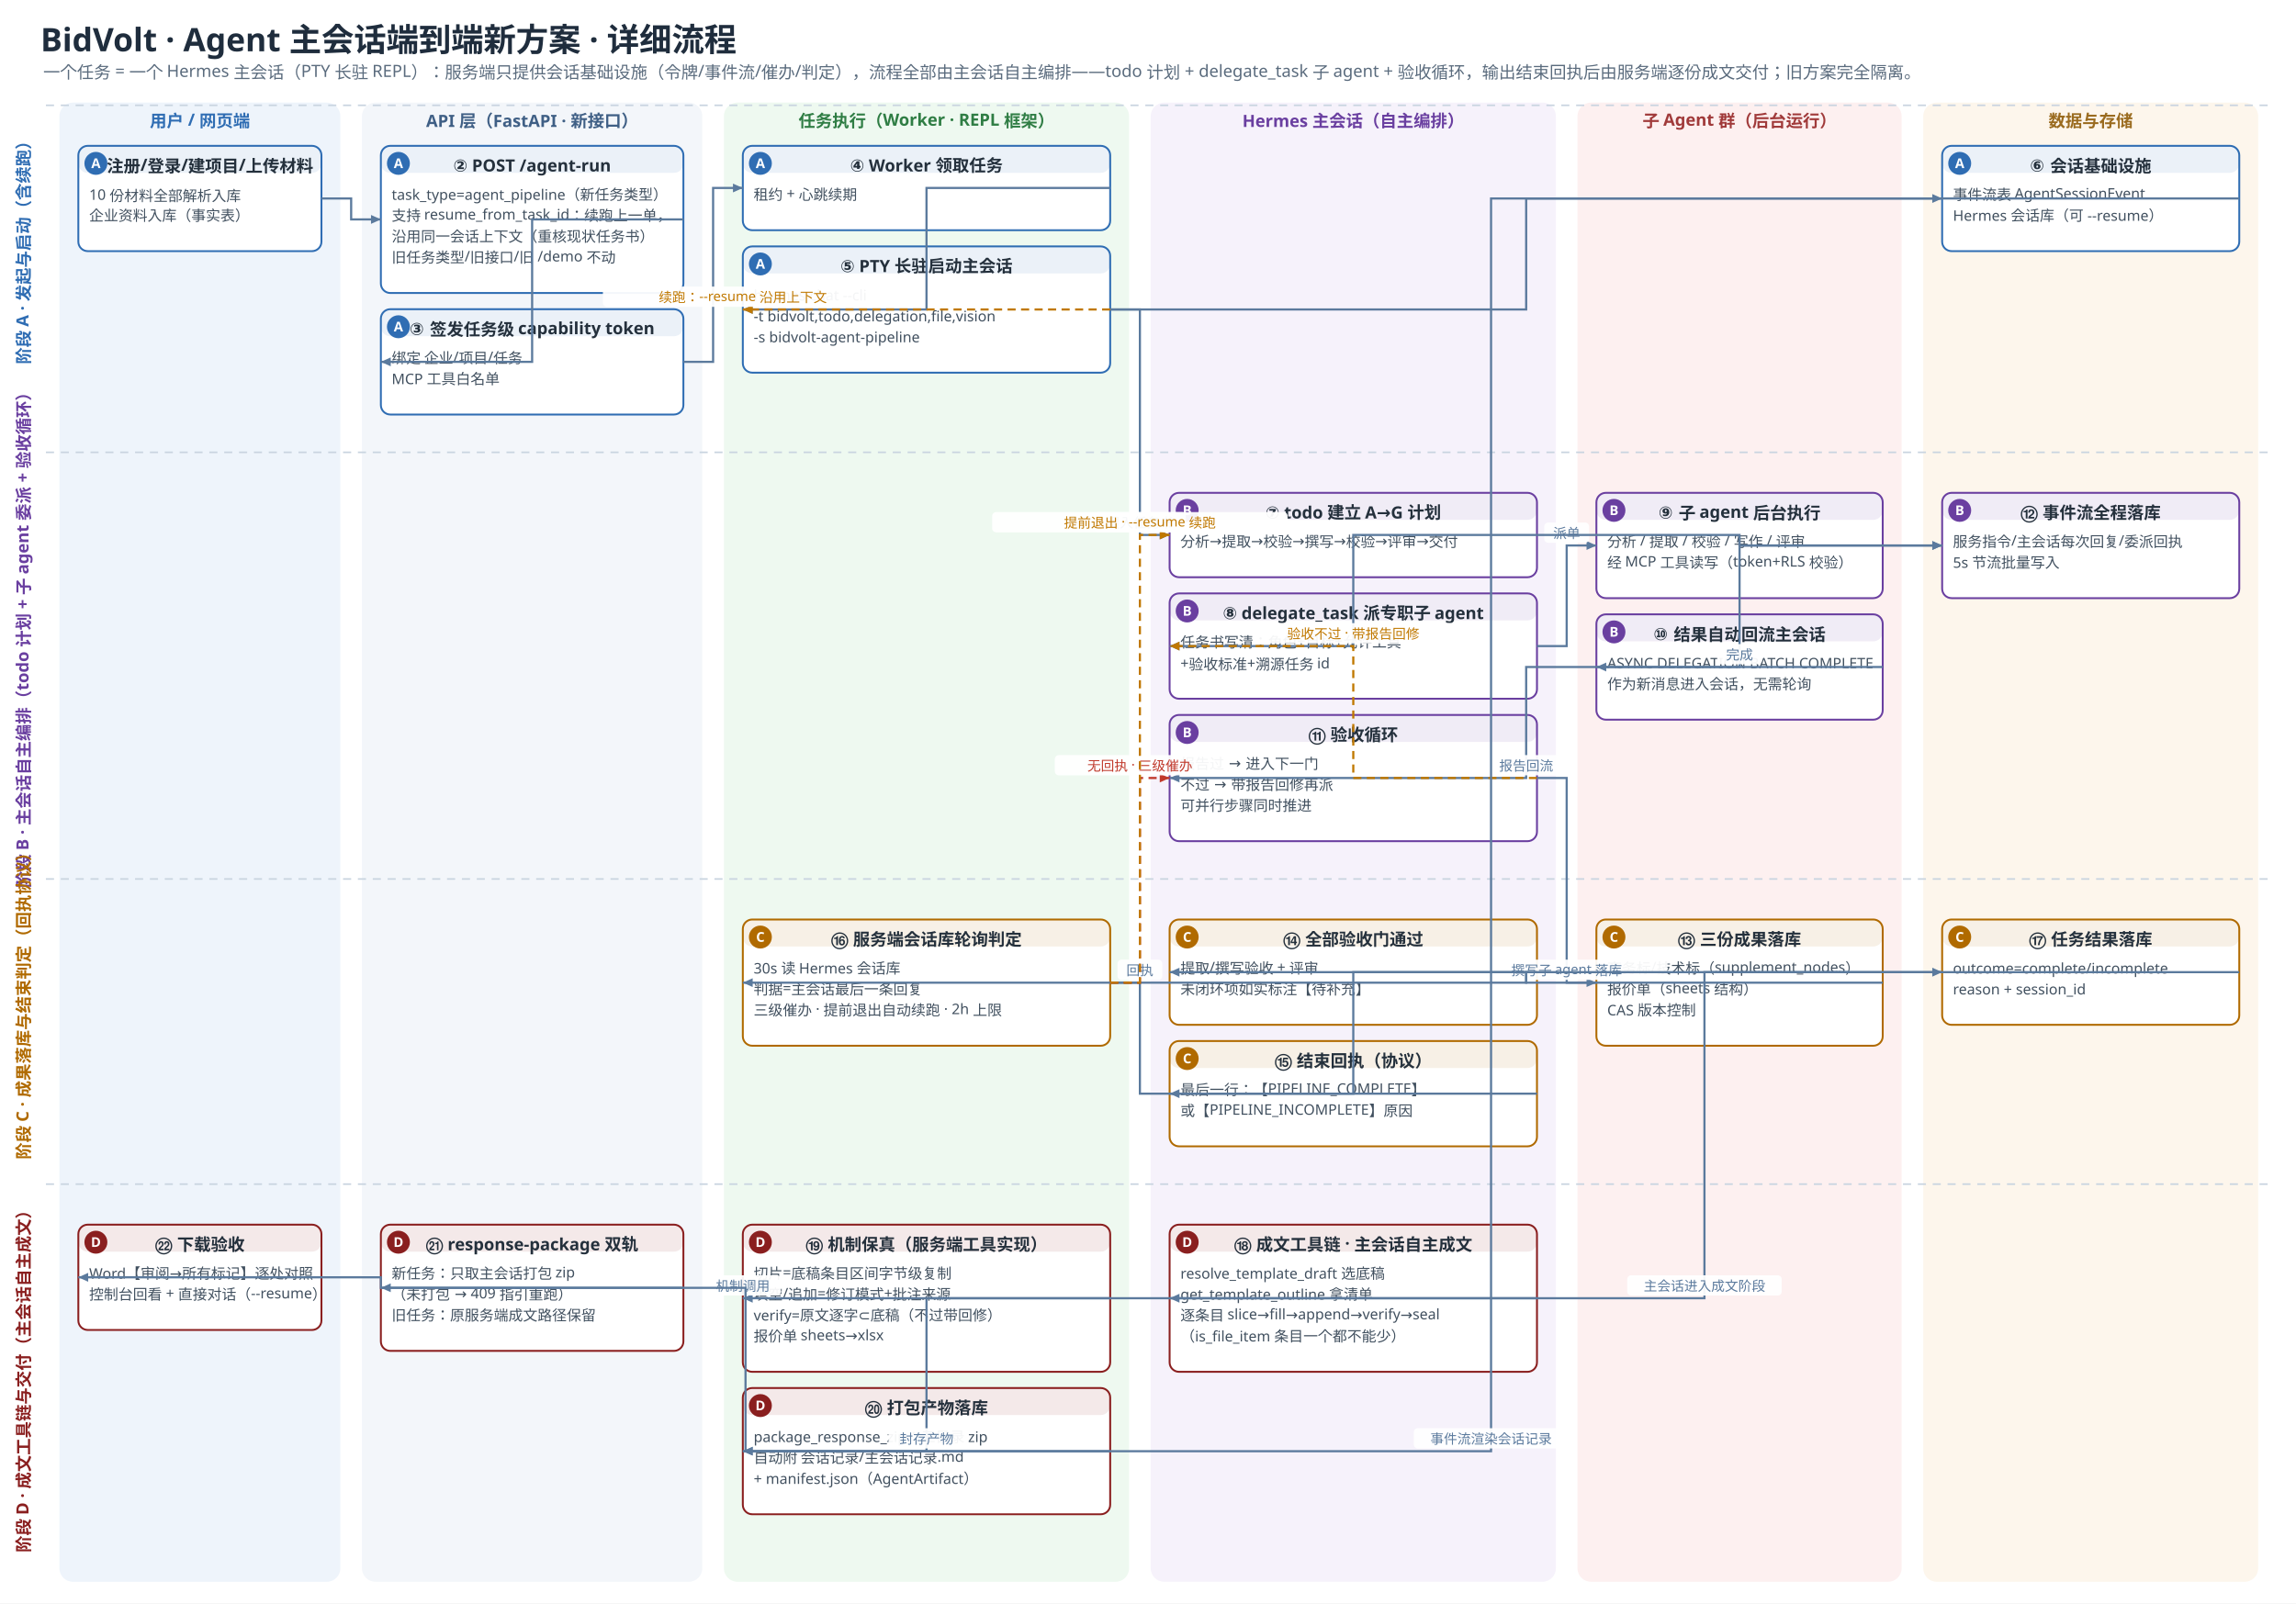
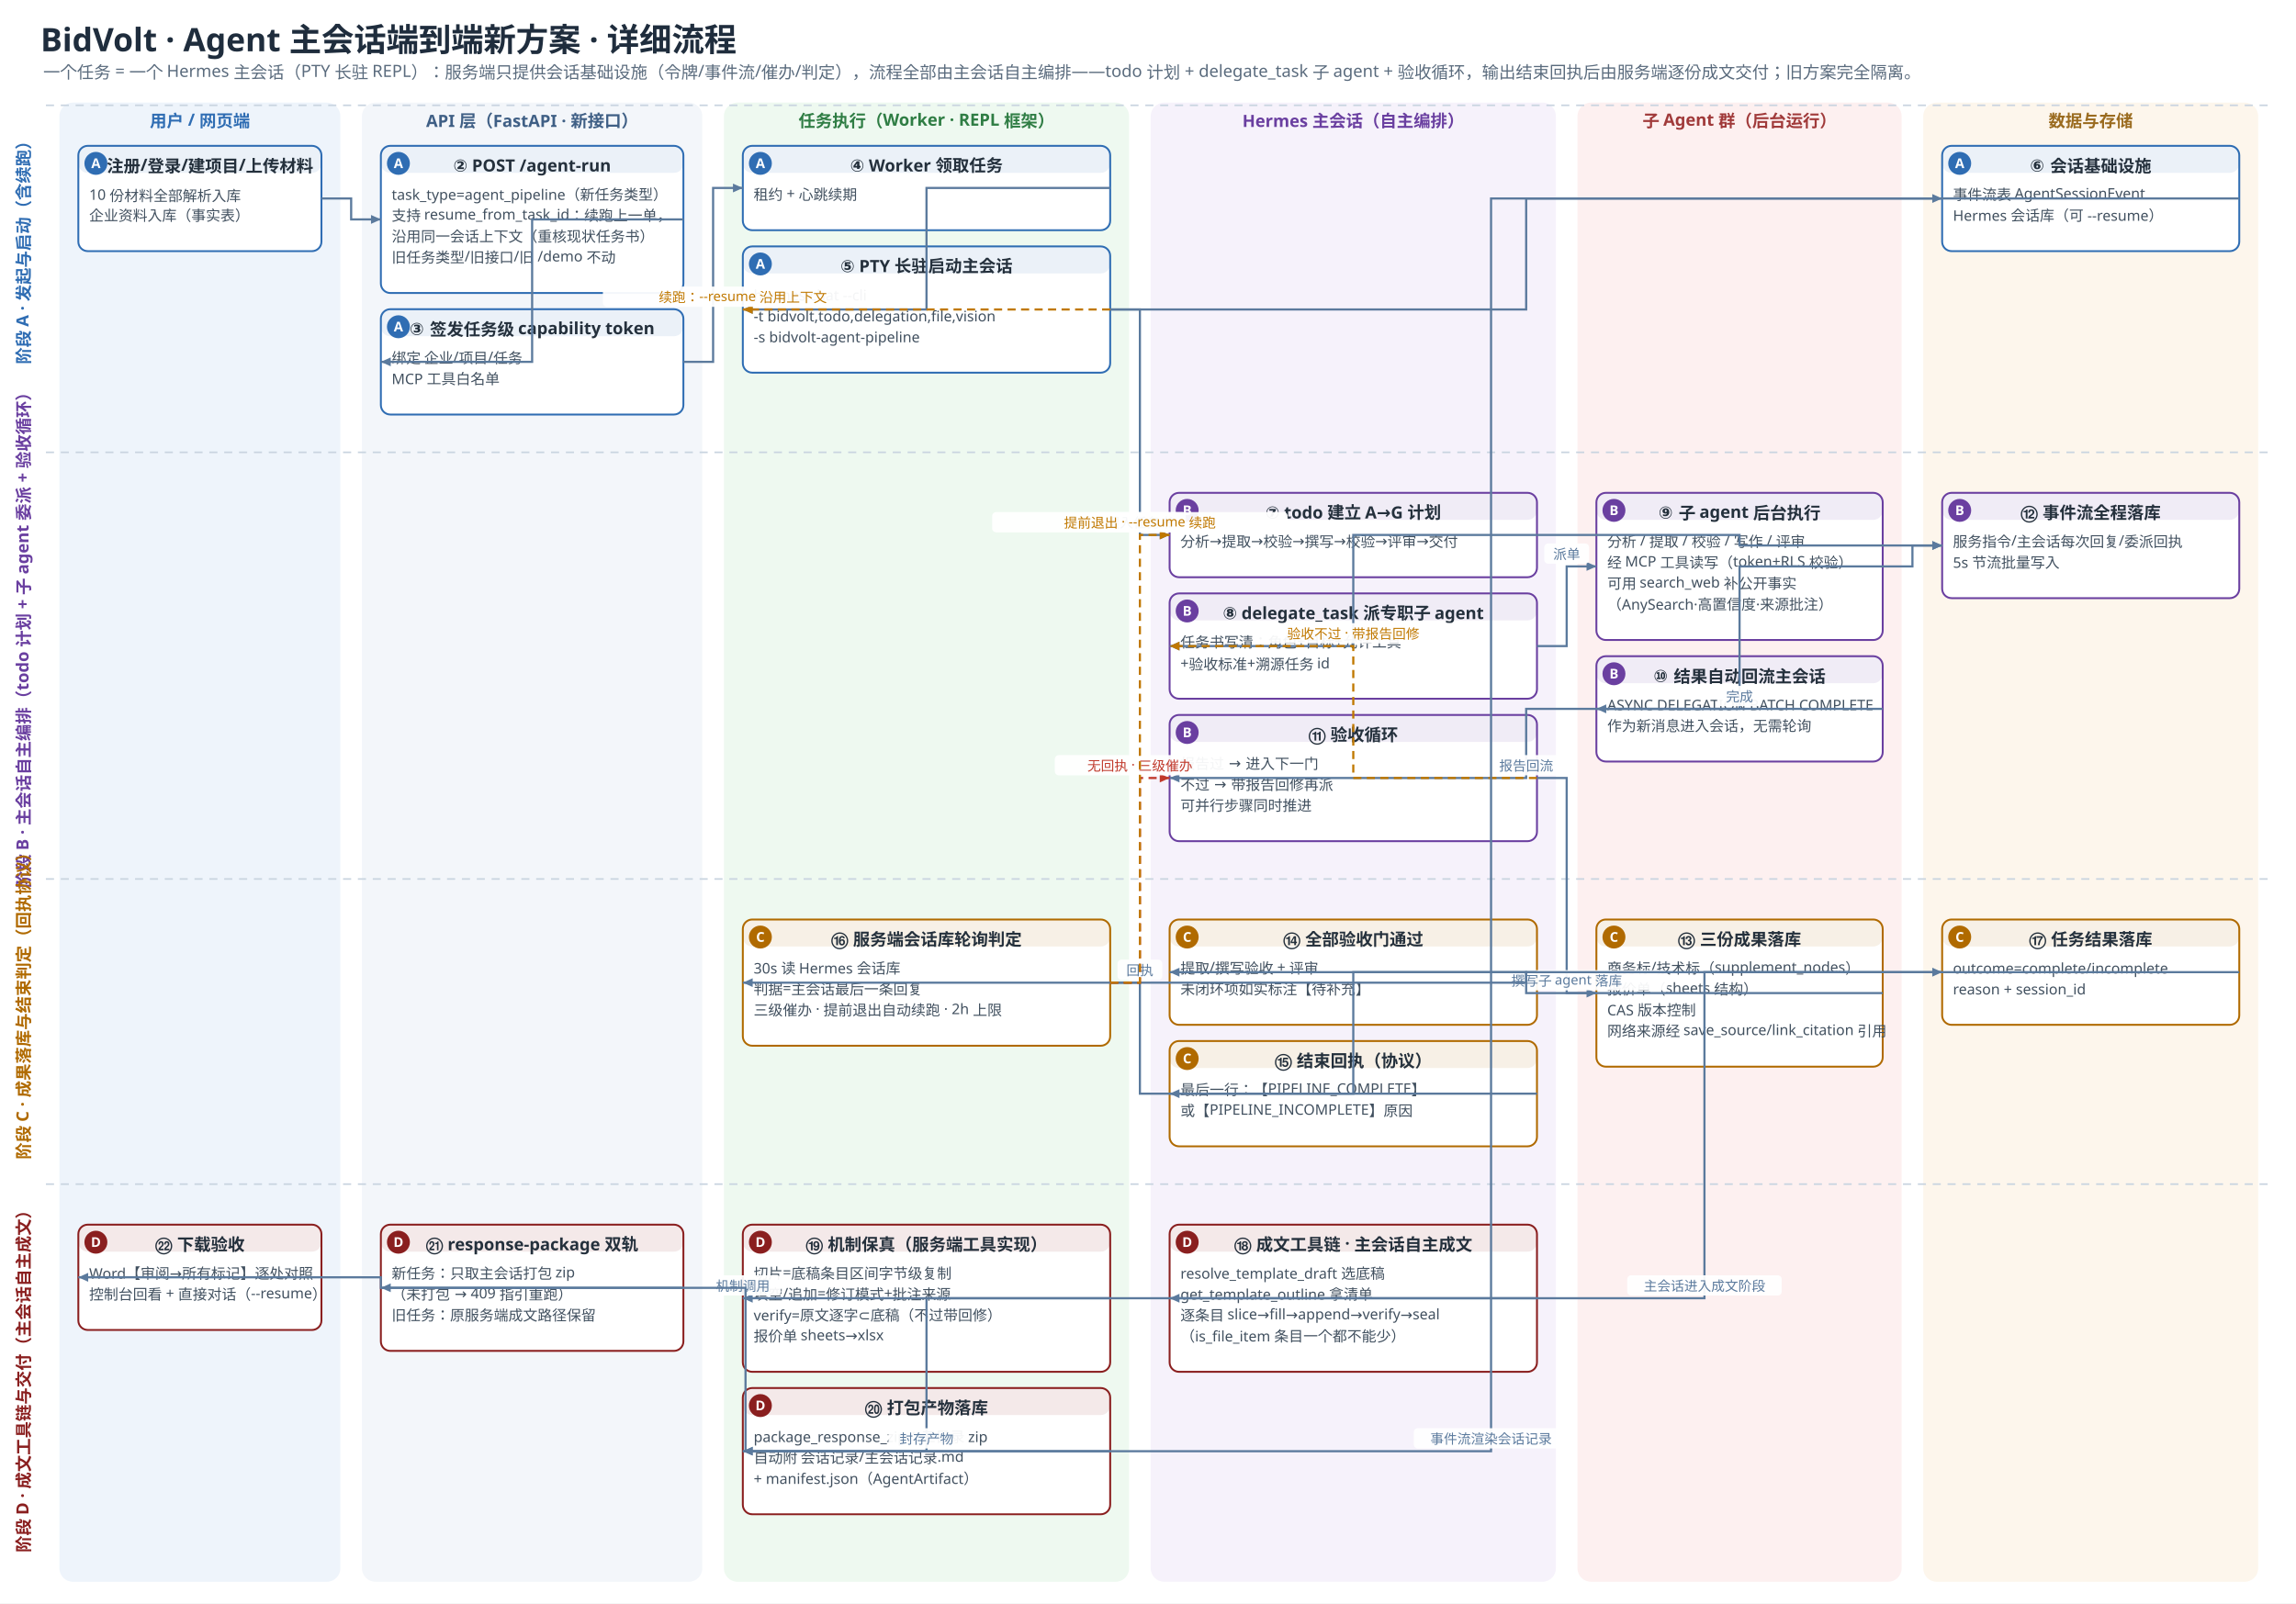
<svg xmlns="http://www.w3.org/2000/svg" width="1700" height="1187.5" viewBox="0 0 1700 1187.5" font-family="Microsoft YaHei, SimHei, PingFang SC, sans-serif">
  <rect x="0" y="0" width="1700" height="1187.5" fill="#ffffff" />
  <text x="30" y="38" font-size="24" font-weight="bold" fill="#1f2d3d">BidVolt · Agent 主会话端到端新方案 · 详细流程</text>
  <text x="32" y="58" font-size="12.5" fill="#5a6b7d">一个任务 = 一个 Hermes 主会话（PTY 长驻 REPL）：服务端只提供会话基础设施（令牌/事件流/催办/判定），流程全部由主会话自主编排——todo 计划 + delegate_task 子 agent + 验收循环，输出结束回执后由服务端逐份成文交付；旧方案完全隔离。</text>
  <rect x="44" y="76" width="208" height="1095.5" rx="10" fill="#eef4fb" />
  <text x="148.0" y="94" font-size="12.5" font-weight="bold" fill="#2f6db3" text-anchor="middle">用户 / 网页端</text>
  <rect x="268" y="76" width="252" height="1095.5" rx="10" fill="#f3f6fa" />
  <text x="394.0" y="94" font-size="12.5" font-weight="bold" fill="#3f5f85" text-anchor="middle">API 层（FastAPI · 新接口）</text>
  <rect x="536" y="76" width="300" height="1095.5" rx="10" fill="#eef9f0" />
  <text x="686.0" y="94" font-size="12.5" font-weight="bold" fill="#2f7d44" text-anchor="middle">任务执行（Worker · REPL 框架）</text>
  <rect x="852" y="76" width="300" height="1095.5" rx="10" fill="#f6f2fb" />
  <text x="1002.0" y="94" font-size="12.5" font-weight="bold" fill="#6a3fa0" text-anchor="middle">Hermes 主会话（自主编排）</text>
  <rect x="1168" y="76" width="240" height="1095.5" rx="10" fill="#fdf0f0" />
  <text x="1288.0" y="94" font-size="12.5" font-weight="bold" fill="#a03a3a" text-anchor="middle">子 Agent 群（后台运行）</text>
  <rect x="1424" y="76" width="248" height="1095.5" rx="10" fill="#fdf6ec" />
  <text x="1548.0" y="94" font-size="12.5" font-weight="bold" fill="#9a6b1f" text-anchor="middle">数据与存储</text>
  <line x1="34" y1="78.0" x2="1682" y2="78.0" stroke="#c9d4e0" stroke-width="1.2" stroke-dasharray="6 5" />
  <text transform="rotate(-90 22 184)" x="22" y="184" font-size="12.5" font-weight="bold" fill="#2f6db3" text-anchor="middle">阶段 A · 发起与启动（含续跑）</text>
  <line x1="34" y1="335.0" x2="1682" y2="335.0" stroke="#c9d4e0" stroke-width="1.2" stroke-dasharray="6 5" />
  <text transform="rotate(-90 22 471)" x="22" y="471" font-size="12.5" font-weight="bold" fill="#6a3fa0" text-anchor="middle">阶段 B · 主会话自主编排（todo 计划 + 子 agent 委派 + 验收循环）</text>
  <line x1="34" y1="651.0" x2="1682" y2="651.0" stroke="#c9d4e0" stroke-width="1.2" stroke-dasharray="6 5" />
  <text transform="rotate(-90 22 742)" x="22" y="742" font-size="12.5" font-weight="bold" fill="#b06a00" text-anchor="middle">阶段 C · 成果落库与结束判定（回执协议）</text>
  <line x1="34" y1="877.0" x2="1682" y2="877.0" stroke="#c9d4e0" stroke-width="1.2" stroke-dasharray="6 5" />
  <text transform="rotate(-90 22 1020)" x="22" y="1020" font-size="12.5" font-weight="bold" fill="#8a1f1f" text-anchor="middle">阶段 D · 成文工具链与交付（主会话自主成文）</text>
  <rect x="58" y="108.0" width="180" height="78.0" rx="7" fill="#ffffff" stroke="#2f6db3" stroke-width="1.4" />
  <rect x="58" y="108.0" width="180" height="20" rx="7" fill="#2f6db3" opacity="0.10" />
  <text x="148.0" y="127.0" font-size="12.5" font-weight="bold" fill="#24303c" text-anchor="middle">① 注册/登录/建项目/上传材料</text>
  <text x="66" y="148.0" font-size="10.8" fill="#41505f">10 份材料全部解析入库</text>
  <text x="66" y="163.5" font-size="10.8" fill="#41505f">企业资料入库（事实表）</text>
  <circle cx="71" cy="121.0" r="8.5" fill="#2f6db3" />
  <text x="71" y="124.5" font-size="10" font-weight="bold" fill="#ffffff" text-anchor="middle">A</text>
  <rect x="282" y="108.0" width="224" height="109.0" rx="7" fill="#ffffff" stroke="#2f6db3" stroke-width="1.4" />
  <rect x="282" y="108.0" width="224" height="20" rx="7" fill="#2f6db3" opacity="0.10" />
  <text x="394.0" y="127.0" font-size="12.5" font-weight="bold" fill="#24303c" text-anchor="middle">② POST /agent-run</text>
  <text x="290" y="148.0" font-size="10.8" fill="#41505f">task_type=agent_pipeline（新任务类型）</text>
  <text x="290" y="163.5" font-size="10.8" fill="#41505f">支持 resume_from_task_id：续跑上一单，</text>
  <text x="290" y="179.0" font-size="10.8" fill="#41505f">沿用同一会话上下文（重核现状任务书）</text>
  <text x="290" y="194.5" font-size="10.8" fill="#41505f">旧任务类型/旧接口/旧 /demo 不动</text>
  <circle cx="295" cy="121.0" r="8.5" fill="#2f6db3" />
  <text x="295" y="124.5" font-size="10" font-weight="bold" fill="#ffffff" text-anchor="middle">A</text>
  <rect x="282" y="229.0" width="224" height="78.0" rx="7" fill="#ffffff" stroke="#2f6db3" stroke-width="1.4" />
  <rect x="282" y="229.0" width="224" height="20" rx="7" fill="#2f6db3" opacity="0.10" />
  <text x="394.0" y="248.0" font-size="12.5" font-weight="bold" fill="#24303c" text-anchor="middle">③ 签发任务级 capability token</text>
  <text x="290" y="269.0" font-size="10.8" fill="#41505f">绑定 企业/项目/任务</text>
  <text x="290" y="284.5" font-size="10.8" fill="#41505f">MCP 工具白名单</text>
  <circle cx="295" cy="242.0" r="8.5" fill="#2f6db3" />
  <text x="295" y="245.5" font-size="10" font-weight="bold" fill="#ffffff" text-anchor="middle">A</text>
  <rect x="550" y="108.0" width="272" height="62.5" rx="7" fill="#ffffff" stroke="#2f6db3" stroke-width="1.4" />
  <rect x="550" y="108.0" width="272" height="20" rx="7" fill="#2f6db3" opacity="0.10" />
  <text x="686.0" y="127.0" font-size="12.5" font-weight="bold" fill="#24303c" text-anchor="middle">④ Worker 领取任务</text>
  <text x="558" y="148.0" font-size="10.8" fill="#41505f">租约 + 心跳续期</text>
  <circle cx="563" cy="121.0" r="8.5" fill="#2f6db3" />
  <text x="563" y="124.5" font-size="10" font-weight="bold" fill="#ffffff" text-anchor="middle">A</text>
  <rect x="550" y="182.5" width="272" height="93.5" rx="7" fill="#ffffff" stroke="#2f6db3" stroke-width="1.4" />
  <rect x="550" y="182.5" width="272" height="20" rx="7" fill="#2f6db3" opacity="0.10" />
  <text x="686.0" y="201.5" font-size="12.5" font-weight="bold" fill="#24303c" text-anchor="middle">⑤ PTY 长驻启动主会话</text>
  <text x="558" y="222.5" font-size="10.8" fill="#41505f">hermes chat --cli</text>
  <text x="558" y="238.0" font-size="10.8" fill="#41505f">-t bidvolt,todo,delegation,file,vision</text>
  <text x="558" y="253.5" font-size="10.8" fill="#41505f">-s bidvolt-agent-pipeline</text>
  <circle cx="563" cy="195.5" r="8.5" fill="#2f6db3" />
  <text x="563" y="199.0" font-size="10" font-weight="bold" fill="#ffffff" text-anchor="middle">A</text>
  <rect x="1438" y="108.0" width="220" height="78.0" rx="7" fill="#ffffff" stroke="#2f6db3" stroke-width="1.4" />
  <rect x="1438" y="108.0" width="220" height="20" rx="7" fill="#2f6db3" opacity="0.10" />
  <text x="1548.0" y="127.0" font-size="12.5" font-weight="bold" fill="#24303c" text-anchor="middle">⑥ 会话基础设施</text>
  <text x="1446" y="148.0" font-size="10.8" fill="#41505f">事件流表 AgentSessionEvent</text>
  <text x="1446" y="163.5" font-size="10.8" fill="#41505f">Hermes 会话库（可 --resume）</text>
  <circle cx="1451" cy="121.0" r="8.5" fill="#2f6db3" />
  <text x="1451" y="124.5" font-size="10" font-weight="bold" fill="#ffffff" text-anchor="middle">A</text>
  <rect x="866" y="365.0" width="272" height="62.5" rx="7" fill="#ffffff" stroke="#6a3fa0" stroke-width="1.4" />
  <rect x="866" y="365.0" width="272" height="20" rx="7" fill="#6a3fa0" opacity="0.10" />
  <text x="1002.0" y="384.0" font-size="12.5" font-weight="bold" fill="#24303c" text-anchor="middle">⑦ todo 建立 A→G 计划</text>
  <text x="874" y="405.0" font-size="10.8" fill="#41505f">分析→提取→校验→撰写→校验→评审→交付</text>
  <circle cx="879" cy="378.0" r="8.5" fill="#6a3fa0" />
  <text x="879" y="381.5" font-size="10" font-weight="bold" fill="#ffffff" text-anchor="middle">B</text>
  <rect x="866" y="439.5" width="272" height="78.0" rx="7" fill="#ffffff" stroke="#6a3fa0" stroke-width="1.4" />
  <rect x="866" y="439.5" width="272" height="20" rx="7" fill="#6a3fa0" opacity="0.10" />
  <text x="1002.0" y="458.5" font-size="12.5" font-weight="bold" fill="#24303c" text-anchor="middle">⑧ delegate_task 派专职子 agent</text>
  <text x="874" y="479.5" font-size="10.8" fill="#41505f">任务书写清：角色+目标+允许工具</text>
  <text x="874" y="495.0" font-size="10.8" fill="#41505f">+验收标准+溯源任务 id</text>
  <circle cx="879" cy="452.5" r="8.5" fill="#6a3fa0" />
  <text x="879" y="456.0" font-size="10" font-weight="bold" fill="#ffffff" text-anchor="middle">B</text>
-   <rect x="1182" y="365.0" width="212" height="78.0" rx="7" fill="#ffffff" stroke="#6a3fa0" stroke-width="1.4" />
+   <rect x="1182" y="365.0" width="212" height="109.0" rx="7" fill="#ffffff" stroke="#6a3fa0" stroke-width="1.4" />
  <rect x="1182" y="365.0" width="212" height="20" rx="7" fill="#6a3fa0" opacity="0.10" />
  <text x="1288.0" y="384.0" font-size="12.5" font-weight="bold" fill="#24303c" text-anchor="middle">⑨ 子 agent 后台执行</text>
  <text x="1190" y="405.0" font-size="10.8" fill="#41505f">分析 / 提取 / 校验 / 写作 / 评审</text>
  <text x="1190" y="420.5" font-size="10.8" fill="#41505f">经 MCP 工具读写（token+RLS 校验）</text>
+   <text x="1190" y="436.0" font-size="10.8" fill="#41505f">可用 search_web 补公开事实</text>
+   <text x="1190" y="451.5" font-size="10.8" fill="#41505f">（AnySearch·高置信度·来源批注）</text>
  <circle cx="1195" cy="378.0" r="8.5" fill="#6a3fa0" />
  <text x="1195" y="381.5" font-size="10" font-weight="bold" fill="#ffffff" text-anchor="middle">B</text>
-   <rect x="1182" y="455.0" width="212" height="78.0" rx="7" fill="#ffffff" stroke="#6a3fa0" stroke-width="1.4" />
-   <rect x="1182" y="455.0" width="212" height="20" rx="7" fill="#6a3fa0" opacity="0.10" />
-   <text x="1288.0" y="474.0" font-size="12.5" font-weight="bold" fill="#24303c" text-anchor="middle">⑩ 结果自动回流主会话</text>
-   <text x="1190" y="495.0" font-size="10.8" fill="#41505f">ASYNC DELEGATION BATCH COMPLETE</text>
-   <text x="1190" y="510.5" font-size="10.8" fill="#41505f">作为新消息进入会话，无需轮询</text>
-   <circle cx="1195" cy="468.0" r="8.5" fill="#6a3fa0" />
-   <text x="1195" y="471.5" font-size="10" font-weight="bold" fill="#ffffff" text-anchor="middle">B</text>
+   <rect x="1182" y="486.0" width="212" height="78.0" rx="7" fill="#ffffff" stroke="#6a3fa0" stroke-width="1.4" />
+   <rect x="1182" y="486.0" width="212" height="20" rx="7" fill="#6a3fa0" opacity="0.10" />
+   <text x="1288.0" y="505.0" font-size="12.5" font-weight="bold" fill="#24303c" text-anchor="middle">⑩ 结果自动回流主会话</text>
+   <text x="1190" y="526.0" font-size="10.8" fill="#41505f">ASYNC DELEGATION BATCH COMPLETE</text>
+   <text x="1190" y="541.5" font-size="10.8" fill="#41505f">作为新消息进入会话，无需轮询</text>
+   <circle cx="1195" cy="499.0" r="8.5" fill="#6a3fa0" />
+   <text x="1195" y="502.5" font-size="10" font-weight="bold" fill="#ffffff" text-anchor="middle">B</text>
  <rect x="866" y="529.5" width="272" height="93.5" rx="7" fill="#ffffff" stroke="#6a3fa0" stroke-width="1.4" />
  <rect x="866" y="529.5" width="272" height="20" rx="7" fill="#6a3fa0" opacity="0.10" />
  <text x="1002.0" y="548.5" font-size="12.5" font-weight="bold" fill="#24303c" text-anchor="middle">⑪ 验收循环</text>
  <text x="874" y="569.5" font-size="10.8" fill="#41505f">报告过 → 进入下一门</text>
  <text x="874" y="585.0" font-size="10.8" fill="#41505f">不过 → 带报告回修再派</text>
  <text x="874" y="600.5" font-size="10.8" fill="#41505f">可并行步骤同时推进</text>
  <circle cx="879" cy="542.5" r="8.5" fill="#6a3fa0" />
  <text x="879" y="546.0" font-size="10" font-weight="bold" fill="#ffffff" text-anchor="middle">B</text>
  <rect x="1438" y="365.0" width="220" height="78.0" rx="7" fill="#ffffff" stroke="#6a3fa0" stroke-width="1.4" />
  <rect x="1438" y="365.0" width="220" height="20" rx="7" fill="#6a3fa0" opacity="0.10" />
  <text x="1548.0" y="384.0" font-size="12.5" font-weight="bold" fill="#24303c" text-anchor="middle">⑫ 事件流全程落库</text>
  <text x="1446" y="405.0" font-size="10.8" fill="#41505f">服务指令/主会话每次回复/委派回执</text>
  <text x="1446" y="420.5" font-size="10.8" fill="#41505f">5s 节流批量写入</text>
  <circle cx="1451" cy="378.0" r="8.5" fill="#6a3fa0" />
  <text x="1451" y="381.5" font-size="10" font-weight="bold" fill="#ffffff" text-anchor="middle">B</text>
-   <rect x="1182" y="681.0" width="212" height="93.5" rx="7" fill="#ffffff" stroke="#b06a00" stroke-width="1.4" />
+   <rect x="1182" y="681.0" width="212" height="109.0" rx="7" fill="#ffffff" stroke="#b06a00" stroke-width="1.4" />
  <rect x="1182" y="681.0" width="212" height="20" rx="7" fill="#b06a00" opacity="0.10" />
  <text x="1288.0" y="700.0" font-size="12.5" font-weight="bold" fill="#24303c" text-anchor="middle">⑬ 三份成果落库</text>
  <text x="1190" y="721.0" font-size="10.8" fill="#41505f">商务标/技术标（supplement_nodes）</text>
  <text x="1190" y="736.5" font-size="10.8" fill="#41505f">报价单（sheets 结构）</text>
  <text x="1190" y="752.0" font-size="10.8" fill="#41505f">CAS 版本控制</text>
+   <text x="1190" y="767.5" font-size="10.8" fill="#41505f">网络来源经 save_source/link_citation 引用</text>
  <circle cx="1195" cy="694.0" r="8.5" fill="#b06a00" />
  <text x="1195" y="697.5" font-size="10" font-weight="bold" fill="#ffffff" text-anchor="middle">C</text>
  <rect x="866" y="681.0" width="272" height="78.0" rx="7" fill="#ffffff" stroke="#b06a00" stroke-width="1.4" />
  <rect x="866" y="681.0" width="272" height="20" rx="7" fill="#b06a00" opacity="0.10" />
  <text x="1002.0" y="700.0" font-size="12.5" font-weight="bold" fill="#24303c" text-anchor="middle">⑭ 全部验收门通过</text>
  <text x="874" y="721.0" font-size="10.8" fill="#41505f">提取/撰写验收 + 评审</text>
  <text x="874" y="736.5" font-size="10.8" fill="#41505f">未闭环项如实标注【待补充】</text>
  <circle cx="879" cy="694.0" r="8.5" fill="#b06a00" />
  <text x="879" y="697.5" font-size="10" font-weight="bold" fill="#ffffff" text-anchor="middle">C</text>
  <rect x="866" y="771.0" width="272" height="78.0" rx="7" fill="#ffffff" stroke="#b06a00" stroke-width="1.4" />
  <rect x="866" y="771.0" width="272" height="20" rx="7" fill="#b06a00" opacity="0.10" />
  <text x="1002.0" y="790.0" font-size="12.5" font-weight="bold" fill="#24303c" text-anchor="middle">⑮ 结束回执（协议）</text>
  <text x="874" y="811.0" font-size="10.8" fill="#41505f">最后一行：【PIPELINE_COMPLETE】</text>
  <text x="874" y="826.5" font-size="10.8" fill="#41505f">或【PIPELINE_INCOMPLETE】原因</text>
  <circle cx="879" cy="784.0" r="8.5" fill="#b06a00" />
  <text x="879" y="787.5" font-size="10" font-weight="bold" fill="#ffffff" text-anchor="middle">C</text>
  <rect x="550" y="681.0" width="272" height="93.5" rx="7" fill="#ffffff" stroke="#b06a00" stroke-width="1.4" />
  <rect x="550" y="681.0" width="272" height="20" rx="7" fill="#b06a00" opacity="0.10" />
  <text x="686.0" y="700.0" font-size="12.5" font-weight="bold" fill="#24303c" text-anchor="middle">⑯ 服务端会话库轮询判定</text>
  <text x="558" y="721.0" font-size="10.8" fill="#41505f">30s 读 Hermes 会话库</text>
  <text x="558" y="736.5" font-size="10.8" fill="#41505f">判据=主会话最后一条回复</text>
  <text x="558" y="752.0" font-size="10.8" fill="#41505f">三级催办 · 提前退出自动续跑 · 2h 上限</text>
  <circle cx="563" cy="694.0" r="8.5" fill="#b06a00" />
  <text x="563" y="697.5" font-size="10" font-weight="bold" fill="#ffffff" text-anchor="middle">C</text>
  <rect x="1438" y="681.0" width="220" height="78.0" rx="7" fill="#ffffff" stroke="#b06a00" stroke-width="1.4" />
  <rect x="1438" y="681.0" width="220" height="20" rx="7" fill="#b06a00" opacity="0.10" />
  <text x="1548.0" y="700.0" font-size="12.5" font-weight="bold" fill="#24303c" text-anchor="middle">⑰ 任务结果落库</text>
  <text x="1446" y="721.0" font-size="10.8" fill="#41505f">outcome=complete/incomplete</text>
  <text x="1446" y="736.5" font-size="10.8" fill="#41505f">reason + session_id</text>
  <circle cx="1451" cy="694.0" r="8.5" fill="#b06a00" />
  <text x="1451" y="697.5" font-size="10" font-weight="bold" fill="#ffffff" text-anchor="middle">C</text>
  <rect x="866" y="907.0" width="272" height="109.0" rx="7" fill="#ffffff" stroke="#8a1f1f" stroke-width="1.4" />
  <rect x="866" y="907.0" width="272" height="20" rx="7" fill="#8a1f1f" opacity="0.10" />
  <text x="1002.0" y="926.0" font-size="12.5" font-weight="bold" fill="#24303c" text-anchor="middle">⑱ 成文工具链 · 主会话自主成文</text>
  <text x="874" y="947.0" font-size="10.8" fill="#41505f">resolve_template_draft 选底稿</text>
  <text x="874" y="962.5" font-size="10.8" fill="#41505f">get_template_outline 拿清单</text>
  <text x="874" y="978.0" font-size="10.8" fill="#41505f">逐条目 slice→fill→append→verify→seal</text>
  <text x="874" y="993.5" font-size="10.8" fill="#41505f">（is_file_item 条目一个都不能少）</text>
  <circle cx="879" cy="920.0" r="8.5" fill="#8a1f1f" />
  <text x="879" y="923.5" font-size="10" font-weight="bold" fill="#ffffff" text-anchor="middle">D</text>
  <rect x="550" y="907.0" width="272" height="109.0" rx="7" fill="#ffffff" stroke="#8a1f1f" stroke-width="1.4" />
  <rect x="550" y="907.0" width="272" height="20" rx="7" fill="#8a1f1f" opacity="0.10" />
  <text x="686.0" y="926.0" font-size="12.5" font-weight="bold" fill="#24303c" text-anchor="middle">⑲ 机制保真（服务端工具实现）</text>
  <text x="558" y="947.0" font-size="10.8" fill="#41505f">切片=底稿条目区间字节级复制</text>
  <text x="558" y="962.5" font-size="10.8" fill="#41505f">填空/追加=修订模式+批注来源</text>
  <text x="558" y="978.0" font-size="10.8" fill="#41505f">verify=原文逐字⊂底稿（不过带回修）</text>
  <text x="558" y="993.5" font-size="10.8" fill="#41505f">报价单 sheets→xlsx</text>
  <circle cx="563" cy="920.0" r="8.5" fill="#8a1f1f" />
  <text x="563" y="923.5" font-size="10" font-weight="bold" fill="#ffffff" text-anchor="middle">D</text>
  <rect x="550" y="1028.0" width="272" height="93.5" rx="7" fill="#ffffff" stroke="#8a1f1f" stroke-width="1.4" />
  <rect x="550" y="1028.0" width="272" height="20" rx="7" fill="#8a1f1f" opacity="0.10" />
  <text x="686.0" y="1047.0" font-size="12.5" font-weight="bold" fill="#24303c" text-anchor="middle">⑳ 打包产物落库</text>
  <text x="558" y="1068.0" font-size="10.8" fill="#41505f">package_response_zip：三目录 zip</text>
  <text x="558" y="1083.5" font-size="10.8" fill="#41505f">自动附 会话记录/主会话记录.md</text>
  <text x="558" y="1099.0" font-size="10.8" fill="#41505f">+ manifest.json（AgentArtifact）</text>
  <circle cx="563" cy="1041.0" r="8.5" fill="#8a1f1f" />
  <text x="563" y="1044.5" font-size="10" font-weight="bold" fill="#ffffff" text-anchor="middle">D</text>
  <rect x="282" y="907.0" width="224" height="93.5" rx="7" fill="#ffffff" stroke="#8a1f1f" stroke-width="1.4" />
  <rect x="282" y="907.0" width="224" height="20" rx="7" fill="#8a1f1f" opacity="0.10" />
  <text x="394.0" y="926.0" font-size="12.5" font-weight="bold" fill="#24303c" text-anchor="middle">㉑ response-package 双轨</text>
  <text x="290" y="947.0" font-size="10.8" fill="#41505f">新任务：只取主会话打包 zip</text>
  <text x="290" y="962.5" font-size="10.8" fill="#41505f">（未打包 → 409 指引重跑）</text>
  <text x="290" y="978.0" font-size="10.8" fill="#41505f">旧任务：原服务端成文路径保留</text>
  <circle cx="295" cy="920.0" r="8.5" fill="#8a1f1f" />
  <text x="295" y="923.5" font-size="10" font-weight="bold" fill="#ffffff" text-anchor="middle">D</text>
  <rect x="58" y="907.0" width="180" height="78.0" rx="7" fill="#ffffff" stroke="#8a1f1f" stroke-width="1.4" />
  <rect x="58" y="907.0" width="180" height="20" rx="7" fill="#8a1f1f" opacity="0.10" />
  <text x="148.0" y="926.0" font-size="12.5" font-weight="bold" fill="#24303c" text-anchor="middle">㉒ 下载验收</text>
  <text x="66" y="947.0" font-size="10.8" fill="#41505f">Word【审阅→所有标记】逐处对照</text>
  <text x="66" y="962.5" font-size="10.8" fill="#41505f">控制台回看 + 直接对话（--resume）</text>
  <circle cx="71" cy="920.0" r="8.5" fill="#8a1f1f" />
  <text x="71" y="923.5" font-size="10" font-weight="bold" fill="#ffffff" text-anchor="middle">D</text>
  <path d="M 238.0,147.0 L 260.0,147.0 L 260.0,162.5 L 282.0,162.5" fill="none" stroke="#5b7a9d" stroke-width="1.6" />
  <polygon points="282.0,162.5 274.7,165.8 274.7,159.2" fill="#5b7a9d" />
  <path d="M 506.0,162.5 L 394.0,162.5 L 394.0,268.0 L 282.0,268.0" fill="none" stroke="#5b7a9d" stroke-width="1.6" />
  <polygon points="282.0,268.0 289.3,264.7 289.3,271.3" fill="#5b7a9d" />
  <path d="M 506.0,268.0 L 528.0,268.0 L 528.0,139.2 L 550.0,139.2" fill="none" stroke="#5b7a9d" stroke-width="1.6" />
  <polygon points="550.0,139.2 542.7,142.5 542.7,136.0" fill="#5b7a9d" />
  <path d="M 822.0,139.2 L 686.0,139.2 L 686.0,229.2 L 550.0,229.2" fill="none" stroke="#5b7a9d" stroke-width="1.6" />
  <polygon points="550.0,229.2 557.3,226.0 557.3,232.5" fill="#5b7a9d" />
  <path d="M 822.0,229.2 L 1130.0,229.2 L 1130.0,147.0 L 1438.0,147.0" fill="none" stroke="#5b7a9d" stroke-width="1.6" />
  <polygon points="1438.0,147.0 1430.7,150.3 1430.7,143.7" fill="#5b7a9d" />
  <path d="M 822.0,229.2 L 844.0,229.2 L 844.0,396.2 L 866.0,396.2" fill="none" stroke="#5b7a9d" stroke-width="1.6" />
  <polygon points="866.0,396.2 858.7,399.5 858.7,393.0" fill="#5b7a9d" />
  <rect x="810.0" y="379.25" width="68.0" height="15" rx="3" fill="#ffffff" opacity="0.94" />
  <text x="844.0" y="390.75" font-size="10" fill="#5b7a9d" text-anchor="middle">喂入任务书</text>
  <path d="M 822.0,229.2 L 550.0,229.2" fill="none" stroke="#c07800" stroke-width="1.6" stroke-dasharray="6 4" />
  <polygon points="550.0,229.2 557.3,226.0 557.3,232.5" fill="#c07800" />
  <rect x="446.4" y="212.25" width="207.2" height="15" rx="3" fill="#ffffff" opacity="0.94" />
  <text x="550" y="223.75" font-size="10" fill="#c07800" text-anchor="middle">续跑：--resume 沿用上下文</text>
  <path d="M 1138.0,396.2 L 1002.0,396.2 L 1002.0,478.5 L 866.0,478.5" fill="none" stroke="#5b7a9d" stroke-width="1.6" />
  <polygon points="866.0,478.5 873.3,475.2 873.3,481.8" fill="#5b7a9d" />
-   <path d="M 1138.0,478.5 L 1160.0,478.5 L 1160.0,404.0 L 1182.0,404.0" fill="none" stroke="#5b7a9d" stroke-width="1.6" />
-   <polygon points="1182.0,404.0 1174.7,407.3 1174.7,400.7" fill="#5b7a9d" />
-   <rect x="1143.4" y="387.0" width="33.2" height="15" rx="3" fill="#ffffff" opacity="0.94" />
-   <text x="1160.0" y="398.5" font-size="10" fill="#5b7a9d" text-anchor="middle">派单</text>
-   <path d="M 1394.0,404.0 L 1288.0,404.0 L 1288.0,494.0 L 1182.0,494.0" fill="none" stroke="#5b7a9d" stroke-width="1.6" />
-   <polygon points="1182.0,494.0 1189.3,490.7 1189.3,497.3" fill="#5b7a9d" />
-   <rect x="1271.4" y="477.0" width="33.2" height="15" rx="3" fill="#ffffff" opacity="0.94" />
-   <text x="1288.0" y="488.5" font-size="10" fill="#5b7a9d" text-anchor="middle">完成</text>
-   <path d="M 1394.0,494.0 L 1130.0,494.0 L 1130.0,576.2 L 866.0,576.2" fill="none" stroke="#5b7a9d" stroke-width="1.6" />
+   <path d="M 1138.0,478.5 L 1160.0,478.5 L 1160.0,419.5 L 1182.0,419.5" fill="none" stroke="#5b7a9d" stroke-width="1.6" />
+   <polygon points="1182.0,419.5 1174.7,422.8 1174.7,416.2" fill="#5b7a9d" />
+   <rect x="1143.4" y="402.5" width="33.2" height="15" rx="3" fill="#ffffff" opacity="0.94" />
+   <text x="1160.0" y="414.0" font-size="10" fill="#5b7a9d" text-anchor="middle">派单</text>
+   <path d="M 1394.0,419.5 L 1288.0,419.5 L 1288.0,525.0 L 1182.0,525.0" fill="none" stroke="#5b7a9d" stroke-width="1.6" />
+   <polygon points="1182.0,525.0 1189.3,521.7 1189.3,528.3" fill="#5b7a9d" />
+   <rect x="1271.4" y="508.0" width="33.2" height="15" rx="3" fill="#ffffff" opacity="0.94" />
+   <text x="1288.0" y="519.5" font-size="10" fill="#5b7a9d" text-anchor="middle">完成</text>
+   <path d="M 1394.0,525.0 L 1130.0,525.0 L 1130.0,576.2 L 866.0,576.2" fill="none" stroke="#5b7a9d" stroke-width="1.6" />
  <polygon points="866.0,576.2 873.3,573.0 873.3,579.5" fill="#5b7a9d" />
  <rect x="1101.8" y="559.25" width="56.4" height="15" rx="3" fill="#ffffff" opacity="0.94" />
  <text x="1130.0" y="570.75" font-size="10" fill="#5b7a9d" text-anchor="middle">报告回流</text>
  <path d="M 1138.0,576.2 L 1002.0,576.2 L 1002.0,478.5 L 866.0,478.5" fill="none" stroke="#c07800" stroke-width="1.6" stroke-dasharray="6 4" />
  <polygon points="866.0,478.5 873.3,475.2 873.3,481.8" fill="#c07800" />
  <rect x="927.4" y="461.5" width="149.2" height="15" rx="3" fill="#ffffff" opacity="0.94" />
  <text x="1002.0" y="473.0" font-size="10" fill="#c07800" text-anchor="middle">验收不过 · 带报告回修</text>
-   <path d="M 1394.0,404.0 L 1438.0,404.0" fill="none" stroke="#5b7a9d" stroke-width="1.6" />
+   <path d="M 1394.0,419.5 L 1416.0,419.5 L 1416.0,404.0 L 1438.0,404.0" fill="none" stroke="#5b7a9d" stroke-width="1.6" />
  <polygon points="1438.0,404.0 1430.7,407.3 1430.7,400.7" fill="#5b7a9d" />
  <path d="M 1138.0,396.2 L 1288.0,396.2 L 1288.0,404.0 L 1438.0,404.0" fill="none" stroke="#5b7a9d" stroke-width="1.6" />
  <polygon points="1438.0,404.0 1430.7,407.3 1430.7,400.7" fill="#5b7a9d" />
-   <path d="M 1138.0,576.2 L 1160.0,576.2 L 1160.0,727.8 L 1182.0,727.8" fill="none" stroke="#5b7a9d" stroke-width="1.6" />
-   <polygon points="1182.0,727.8 1174.7,731.0 1174.7,724.5" fill="#5b7a9d" />
-   <rect x="1085.4" y="710.75" width="149.2" height="15" rx="3" fill="#ffffff" opacity="0.94" />
-   <text x="1160.0" y="722.25" font-size="10" fill="#5b7a9d" text-anchor="middle">撰写子 agent 落库</text>
-   <path d="M 1394.0,727.8 L 1130.0,727.8 L 1130.0,720.0 L 866.0,720.0" fill="none" stroke="#5b7a9d" stroke-width="1.6" />
+   <path d="M 1138.0,576.2 L 1160.0,576.2 L 1160.0,735.5 L 1182.0,735.5" fill="none" stroke="#5b7a9d" stroke-width="1.6" />
+   <polygon points="1182.0,735.5 1174.7,738.8 1174.7,732.2" fill="#5b7a9d" />
+   <rect x="1085.4" y="718.5" width="149.2" height="15" rx="3" fill="#ffffff" opacity="0.94" />
+   <text x="1160.0" y="730.0" font-size="10" fill="#5b7a9d" text-anchor="middle">撰写子 agent 落库</text>
+   <path d="M 1394.0,735.5 L 1130.0,735.5 L 1130.0,720.0 L 866.0,720.0" fill="none" stroke="#5b7a9d" stroke-width="1.6" />
  <polygon points="866.0,720.0 873.3,716.7 873.3,723.3" fill="#5b7a9d" />
  <path d="M 1138.0,720.0 L 1002.0,720.0 L 1002.0,810.0 L 866.0,810.0" fill="none" stroke="#5b7a9d" stroke-width="1.6" />
  <polygon points="866.0,810.0 873.3,806.7 873.3,813.3" fill="#5b7a9d" />
  <path d="M 1138.0,810.0 L 844.0,810.0 L 844.0,727.8 L 550.0,727.8" fill="none" stroke="#5b7a9d" stroke-width="1.6" />
  <polygon points="550.0,727.8 557.3,724.5 557.3,731.0" fill="#5b7a9d" />
  <rect x="827.4" y="710.75" width="33.2" height="15" rx="3" fill="#ffffff" opacity="0.94" />
  <text x="844.0" y="722.25" font-size="10" fill="#5b7a9d" text-anchor="middle">回执</text>
  <path d="M 822.0,727.8 L 1130.0,727.8 L 1130.0,720.0 L 1438.0,720.0" fill="none" stroke="#5b7a9d" stroke-width="1.6" />
  <polygon points="1438.0,720.0 1430.7,723.3 1430.7,716.7" fill="#5b7a9d" />
  <path d="M 1658.0,720.0 L 1262.0,720.0 L 1262.0,961.5 L 866.0,961.5" fill="none" stroke="#5b7a9d" stroke-width="1.6" />
  <polygon points="866.0,961.5 873.3,958.2 873.3,964.8" fill="#5b7a9d" />
  <rect x="1204.8" y="944.5" width="114.4" height="15" rx="3" fill="#ffffff" opacity="0.94" />
  <text x="1262.0" y="956.0" font-size="10" fill="#5b7a9d" text-anchor="middle">主会话进入成文阶段</text>
  <path d="M 1138.0,961.5 L 550.0,961.5" fill="none" stroke="#5b7a9d" stroke-width="1.6" />
  <polygon points="550.0,961.5 557.3,958.2 557.3,964.8" fill="#5b7a9d" />
  <rect x="521.8" y="944.5" width="56.4" height="15" rx="3" fill="#ffffff" opacity="0.94" />
  <text x="550" y="956.0" font-size="10" fill="#5b7a9d" text-anchor="middle">机制调用</text>
  <path d="M 822.0,961.5 L 686.0,961.5 L 686.0,1074.8 L 550.0,1074.8" fill="none" stroke="#5b7a9d" stroke-width="1.6" />
  <polygon points="550.0,1074.8 557.3,1071.5 557.3,1078.0" fill="#5b7a9d" />
  <rect x="657.8" y="1057.75" width="56.4" height="15" rx="3" fill="#ffffff" opacity="0.94" />
  <text x="686.0" y="1069.25" font-size="10" fill="#5b7a9d" text-anchor="middle">封存产物</text>
  <path d="M 822.0,1074.8 L 552.0,1074.8 L 552.0,953.8 L 282.0,953.8" fill="none" stroke="#5b7a9d" stroke-width="1.6" />
  <polygon points="282.0,953.8 289.3,950.5 289.3,957.0" fill="#5b7a9d" />
  <path d="M 506.0,953.8 L 282.0,953.8 L 282.0,946.0 L 58.0,946.0" fill="none" stroke="#5b7a9d" stroke-width="1.6" />
  <polygon points="58.0,946.0 65.3,942.7 65.3,949.3" fill="#5b7a9d" />
  <path d="M 822.0,727.8 L 844.0,727.8 L 844.0,576.2 L 866.0,576.2" fill="none" stroke="#c0392b" stroke-width="1.6" stroke-dasharray="6 4" />
  <polygon points="866.0,576.2 858.7,579.5 858.7,573.0" fill="#c0392b" />
  <rect x="781.0" y="559.25" width="126.0" height="15" rx="3" fill="#ffffff" opacity="0.94" />
  <text x="844.0" y="570.75" font-size="10" fill="#c0392b" text-anchor="middle">无回执 · 三级催办</text>
  <path d="M 822.0,727.8 L 844.0,727.8 L 844.0,396.2 L 866.0,396.2" fill="none" stroke="#c07800" stroke-width="1.6" stroke-dasharray="6 4" />
  <polygon points="866.0,396.2 858.7,399.5 858.7,393.0" fill="#c07800" />
  <rect x="734.6" y="379.25" width="218.8" height="15" rx="3" fill="#ffffff" opacity="0.94" />
  <text x="844.0" y="390.75" font-size="10" fill="#c07800" text-anchor="middle">提前退出 · --resume 续跑</text>
  <path d="M 1658.0,147.0 L 1104.0,147.0 L 1104.0,1074.8 L 550.0,1074.8" fill="none" stroke="#5b7a9d" stroke-width="1.6" />
  <polygon points="550.0,1074.8 557.3,1071.5 557.3,1078.0" fill="#5b7a9d" />
  <rect x="1046.8" y="1057.75" width="114.4" height="15" rx="3" fill="#ffffff" opacity="0.94" />
  <text x="1104.0" y="1069.25" font-size="10" fill="#5b7a9d" text-anchor="middle">事件流渲染会话记录</text>
</svg>
